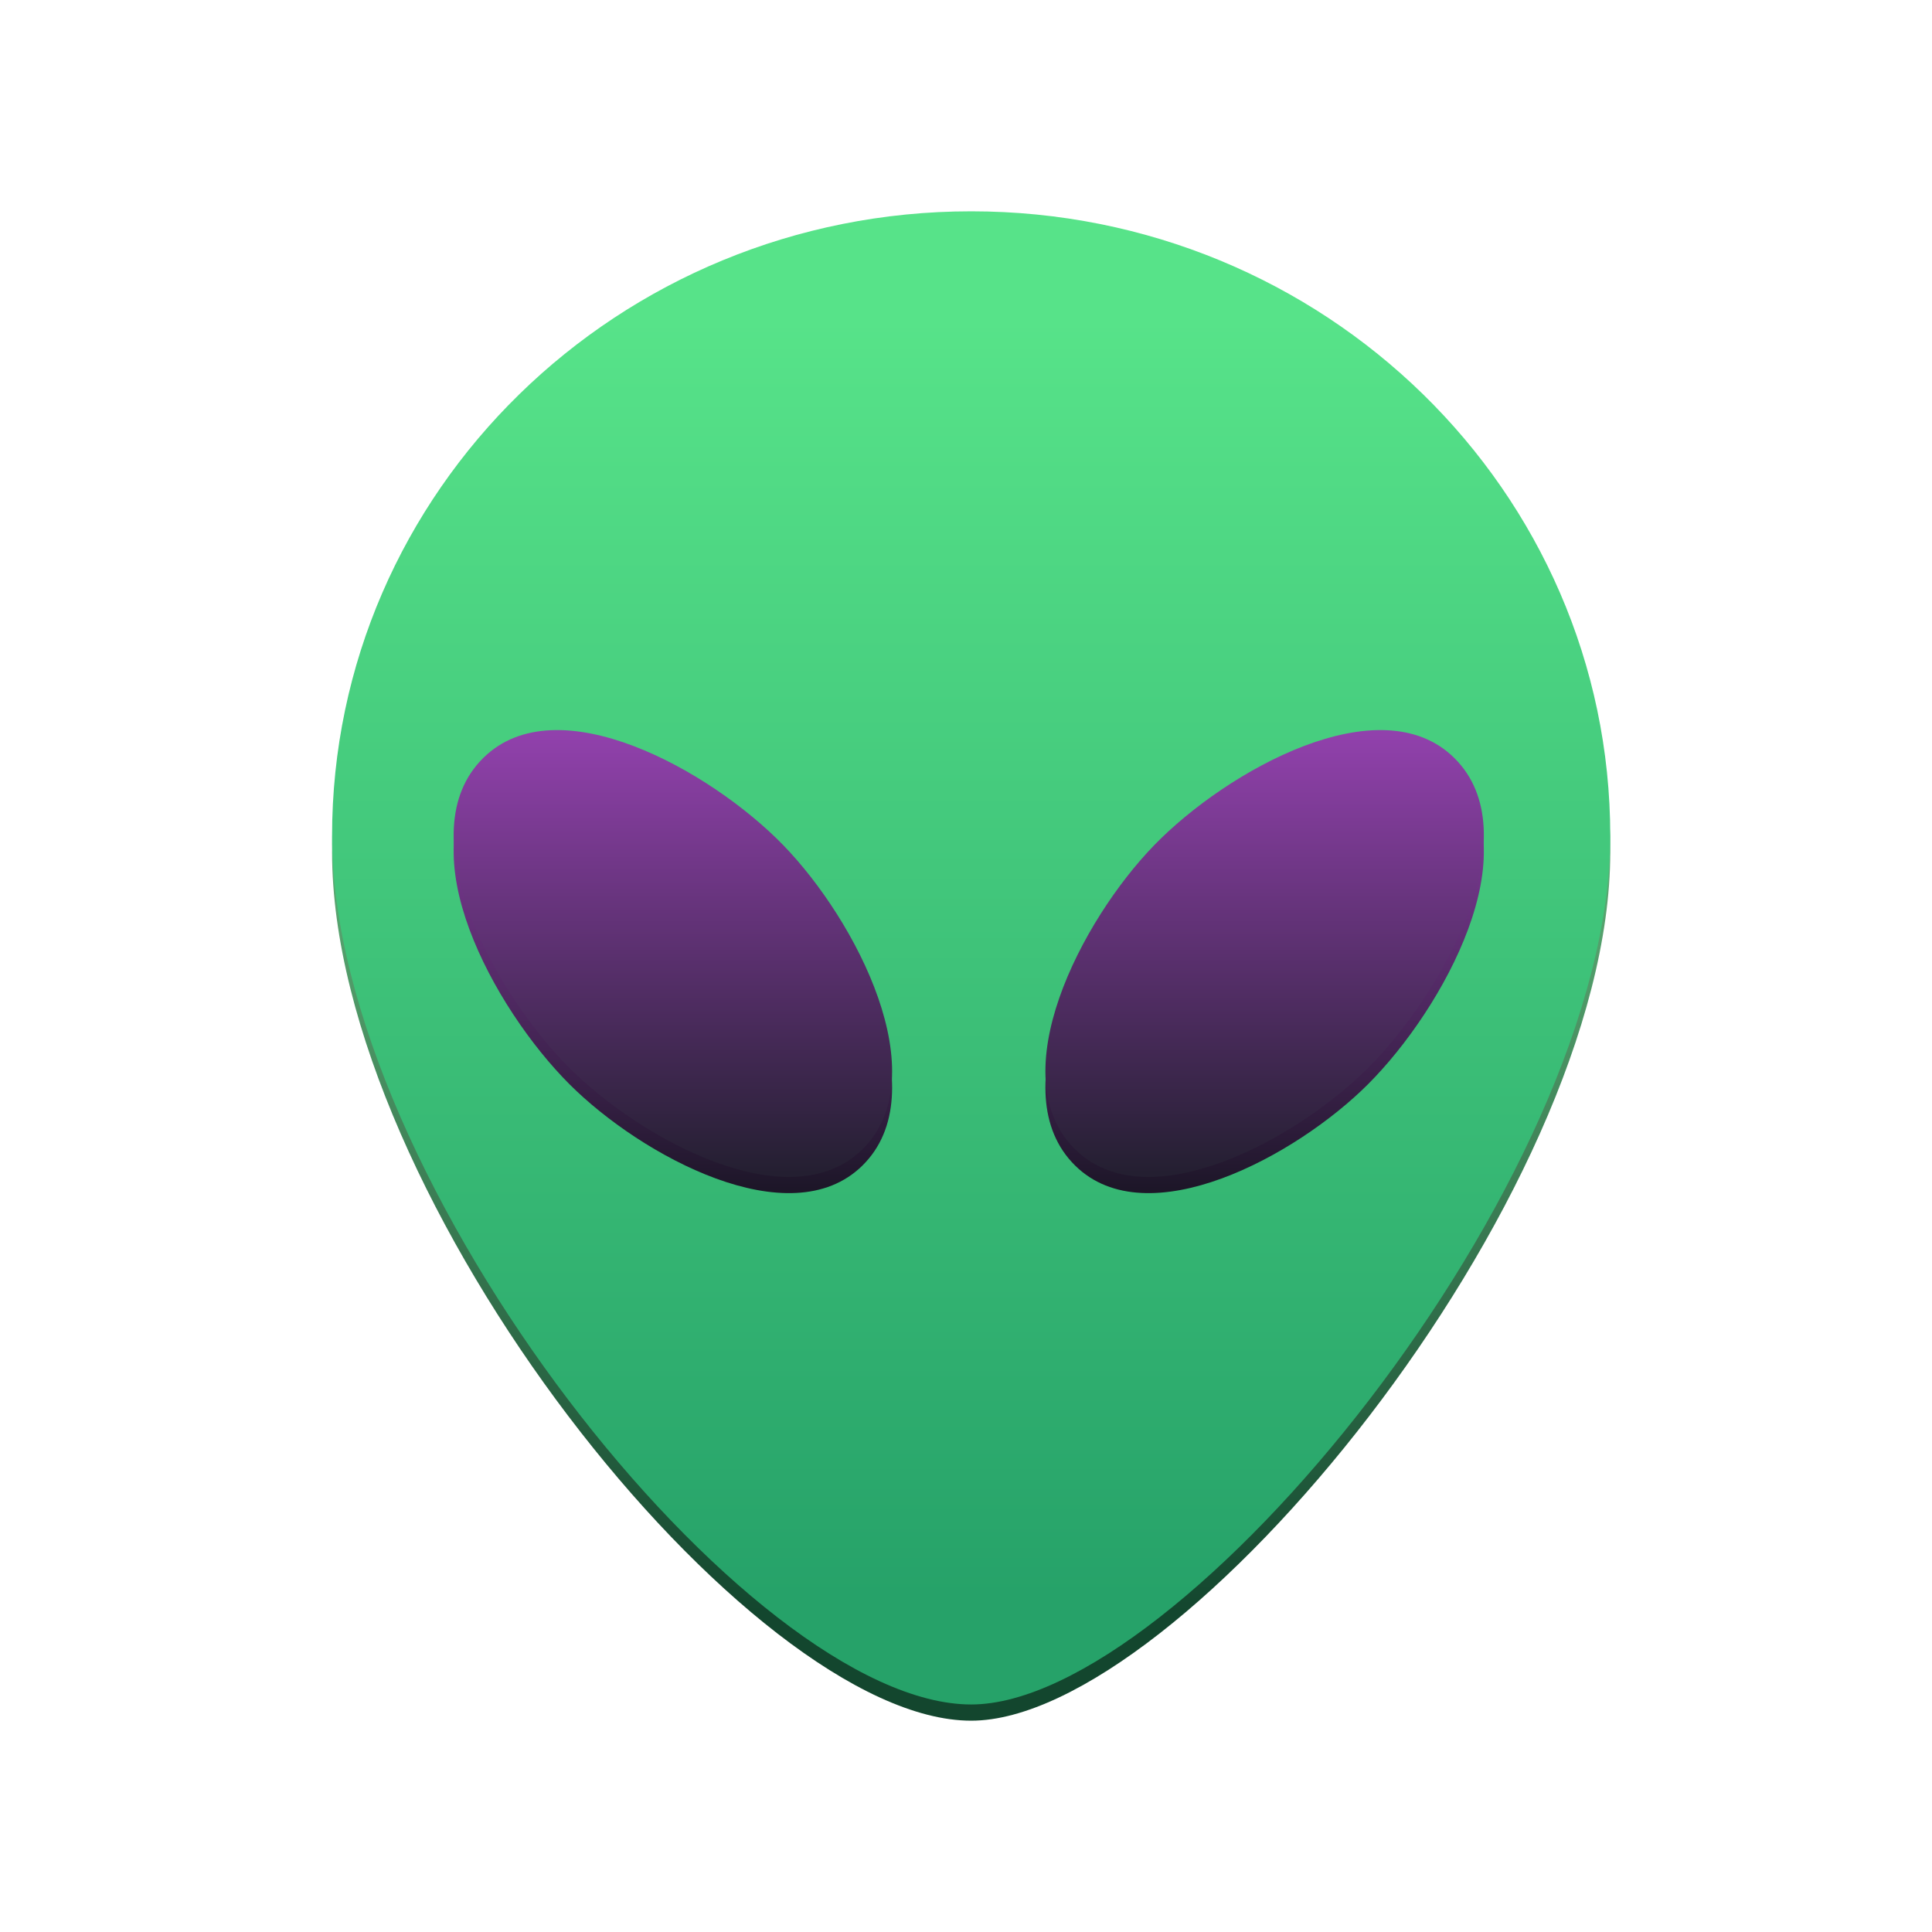
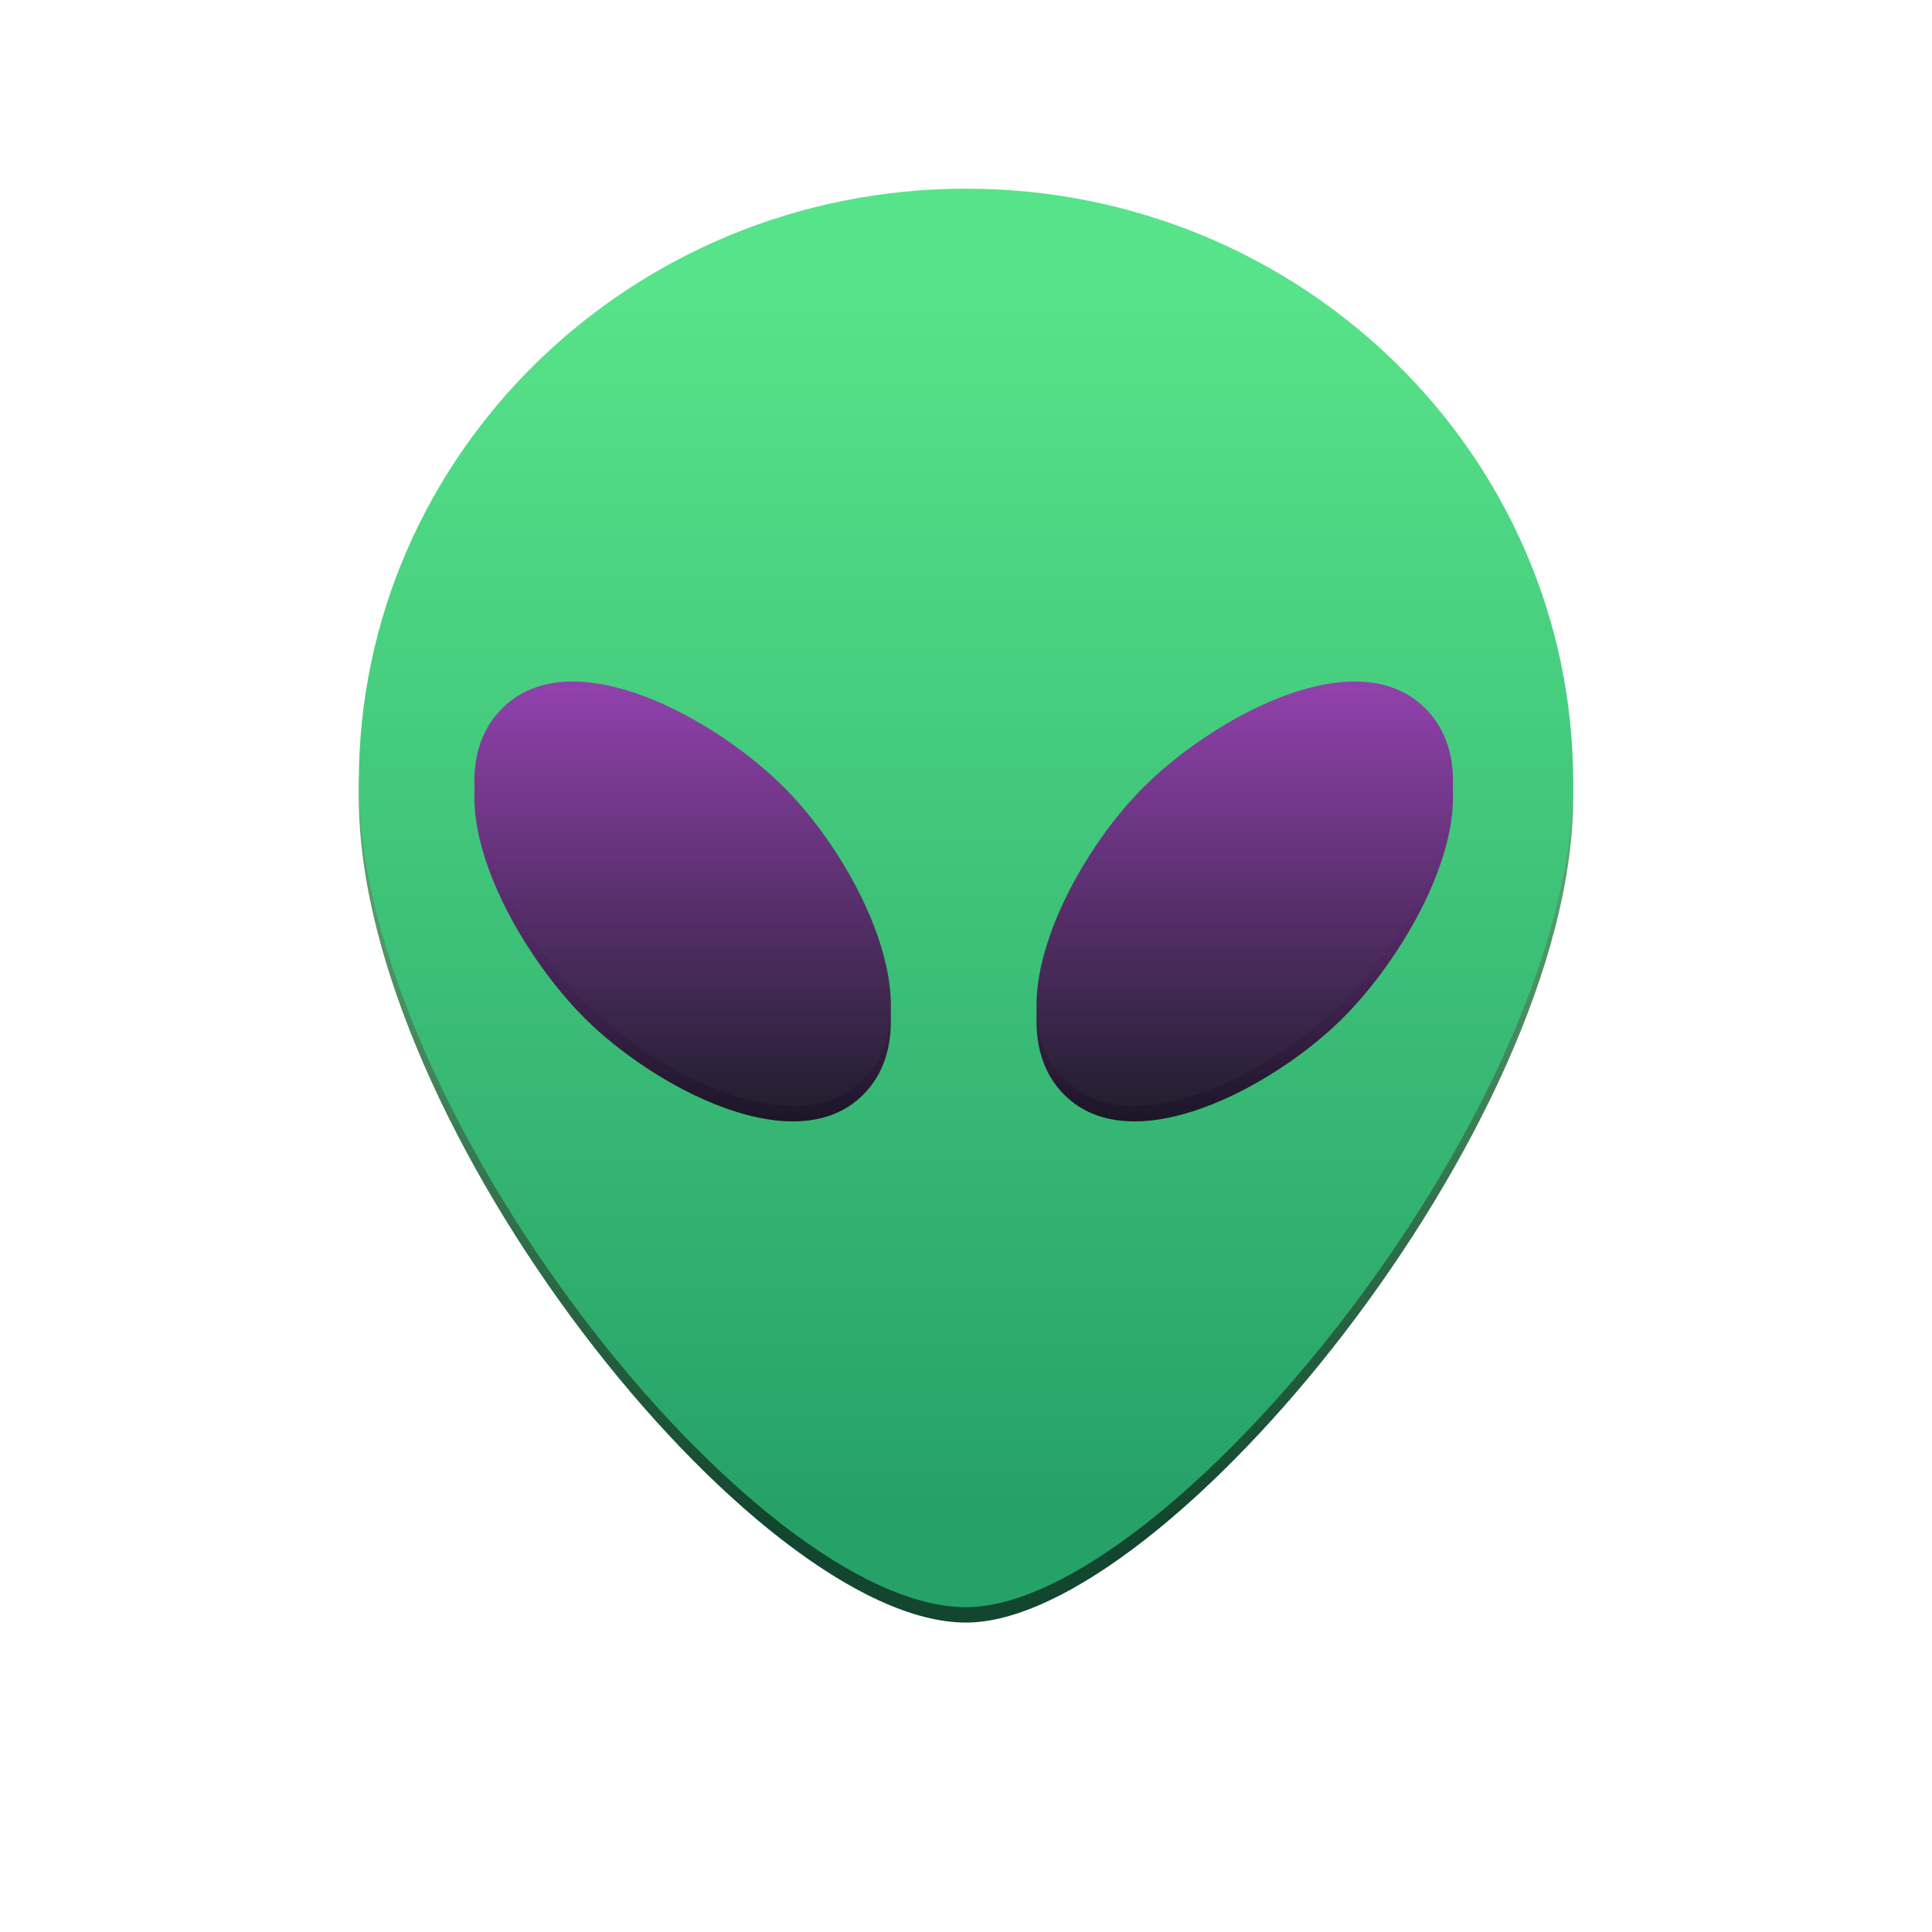
<svg xmlns="http://www.w3.org/2000/svg" xmlns:xlink="http://www.w3.org/1999/xlink" height="128px" viewBox="0 0 128 128" width="128px">
-   <linearGradient id="a" gradientUnits="userSpaceOnUse" x1="64.343" x2="64.343" y1="22.194" y2="106.88">
+   <linearGradient id="a" gradientUnits="userSpaceOnUse" x1="64" x2="64" y1="20.285" y2="100.736">
    <stop offset="0" stop-color="#8ff0a4" />
    <stop offset="1" stop-color="#13462e" />
  </linearGradient>
-   <linearGradient id="b" gradientUnits="userSpaceOnUse" x1="64.343" x2="64.343" y1="21.12" y2="105.805">
+   <linearGradient id="b" gradientUnits="userSpaceOnUse" x1="64" x2="64" y1="19.264" y2="99.715">
    <stop offset="0" stop-color="#57e389" />
    <stop offset="1" stop-color="#26a269" />
  </linearGradient>
  <linearGradient id="c" gradientUnits="userSpaceOnUse">
    <stop offset="0" stop-color="#9141ac" />
    <stop offset="1" stop-color="#1d1628" />
  </linearGradient>
-   <linearGradient id="d" x1="44.58" x2="44.58" xlink:href="#c" y1="49.723" y2="78.771" />
+   <linearGradient id="d" x1="45.225" x2="45.225" xlink:href="#c" y1="46.437" y2="74.033" />
  <linearGradient id="e" gradientUnits="userSpaceOnUse">
    <stop offset="0" stop-color="#9141ac" />
    <stop offset="1" stop-color="#241f31" />
  </linearGradient>
-   <linearGradient id="f" x1="44.58" x2="44.58" xlink:href="#e" y1="48.649" y2="77.697" />
-   <linearGradient id="g" x1="83.785" x2="83.785" xlink:href="#c" y1="49.723" y2="78.771" />
-   <linearGradient id="h" x1="83.785" x2="83.785" xlink:href="#e" y1="48.649" y2="77.697" />
+   <linearGradient id="f" x1="45.225" x2="45.225" xlink:href="#e" y1="45.417" y2="73.012" />
+   <linearGradient id="g" x1="82.47" x2="82.47" xlink:href="#c" y1="46.437" y2="74.033" />
+   <linearGradient id="h" x1="82.47" x2="82.47" xlink:href="#e" y1="45.417" y2="73.012" />
  <g fill-rule="evenodd">
-     <path d="m 158.68 5.91 h 0.004 m 0 0 c -161.418 -21.219 -161.418 -21.219 0 0 c 8.723 1.148 8.723 1.148 0 0 z m 0 0" />
-     <path d="m 103.012 105.785 l -9.684 -0.57" />
-     <path d="m 106.684 56.469 c 0 22.859 -28.449 57.531 -42.34 57.531 c -14.746 0 -42.344 -34.672 -42.344 -57.531 c 0 -22.863 18.957 -41.395 42.344 -41.395 c 23.383 0 42.34 18.531 42.34 41.395 z m 0 0" fill="url(#a)" />
-     <path d="m 106.684 55.395 c 0 22.859 -28.449 57.531 -42.34 57.531 c -14.746 0 -42.344 -34.672 -42.344 -57.531 c 0 -22.863 18.957 -41.395 42.344 -41.395 c 23.383 0 42.34 18.531 42.34 41.395 z m 0 0" fill="url(#b)" />
-     <path d="m 92.664 54.469 c 0 0.055 -1.957 0.098 -4.367 0.098 c -2.414 0 -4.367 -0.043 -4.367 -0.098 c 0 -0.051 1.953 -0.094 4.367 -0.094 c 2.41 0 4.367 0.043 4.367 0.094 z m 0 0" fill="#747474" />
-     <path d="m 51.891 57.066 c 4.84 4.98 10.191 15.293 5.242 20.16 c -4.789 4.707 -14.656 -0.648 -19.402 -5.391 c -5.027 -5.027 -10.77 -15.547 -5.715 -20.543 c 4.906 -4.852 15.066 0.828 19.875 5.773 z m 0 0" fill="url(#d)" />
-     <path d="m 51.891 55.992 c 4.84 4.98 10.191 15.293 5.242 20.16 c -4.789 4.707 -14.656 -0.648 -19.402 -5.391 c -5.027 -5.027 -10.77 -15.547 -5.715 -20.543 c 4.906 -4.852 15.066 0.828 19.875 5.773 z m 0 0" fill="url(#f)" />
-     <path d="m 76.473 57.066 c -4.84 4.98 -10.191 15.293 -5.238 20.16 c 4.785 4.707 14.652 -0.648 19.398 -5.391 c 5.027 -5.027 10.77 -15.547 5.719 -20.543 c -4.906 -4.852 -15.07 0.828 -19.879 5.773 z m 0 0" fill="url(#g)" />
-     <path d="m 76.473 55.992 c -4.84 4.98 -10.191 15.293 -5.238 20.16 c 4.785 4.707 14.652 -0.648 19.398 -5.391 c 5.027 -5.027 10.77 -15.547 5.719 -20.543 c -4.906 -4.852 -15.07 0.828 -19.879 5.773 z m 0 0" fill="url(#h)" />
+     <path d="m 100.734 99.695 l -9.199 -0.543" />
+     <path d="m 104.227 52.844 c 0 21.719 -27.031 54.656 -40.227 54.656 c -14.008 0 -40.227 -32.938 -40.227 -54.656 s 18.012 -39.324 40.227 -39.324 s 40.227 17.605 40.227 39.324 z m 0 0" fill="url(#a)" />
+     <path d="m 104.227 51.824 c 0 21.719 -27.031 54.656 -40.227 54.656 c -14.008 0 -40.227 -32.938 -40.227 -54.656 s 18.012 -39.324 40.227 -39.324 s 40.227 17.605 40.227 39.324 z m 0 0" fill="url(#b)" />
+     <path d="m 90.906 50.945 c 0 0.051 -1.859 0.09 -4.152 0.09 c -2.289 0 -4.148 -0.039 -4.148 -0.09 c 0 -0.047 1.859 -0.09 4.148 -0.09 c 2.293 0 4.152 0.043 4.152 0.09 z m 0 0" fill="#747474" />
+     <path d="m 52.172 53.414 c 4.598 4.73 9.68 14.527 4.977 19.152 c -4.547 4.469 -13.922 -0.617 -18.43 -5.125 c -4.773 -4.773 -10.23 -14.766 -5.43 -19.512 c 4.66 -4.609 14.312 0.785 18.883 5.484 z m 0 0" fill="url(#d)" />
+     <path d="m 52.172 52.395 c 4.598 4.727 9.68 14.527 4.977 19.152 c -4.547 4.469 -13.922 -0.617 -18.43 -5.125 c -4.773 -4.773 -10.23 -14.766 -5.43 -19.512 c 4.66 -4.609 14.312 0.781 18.883 5.484 z m 0 0" fill="url(#f)" />
+     <path d="m 75.523 53.414 c -4.598 4.73 -9.68 14.527 -4.977 19.152 c 4.547 4.469 13.922 -0.617 18.43 -5.125 c 4.777 -4.773 10.23 -14.766 5.43 -19.512 c -4.66 -4.609 -14.312 0.785 -18.883 5.484 z m 0 0" fill="url(#g)" />
+     <path d="m 75.523 52.395 c -4.598 4.727 -9.68 14.527 -4.977 19.152 c 4.547 4.469 13.922 -0.617 18.43 -5.125 c 4.777 -4.773 10.23 -14.766 5.43 -19.512 c -4.66 -4.609 -14.312 0.781 -18.883 5.484 z m 0 0" fill="url(#h)" />
  </g>
</svg>
